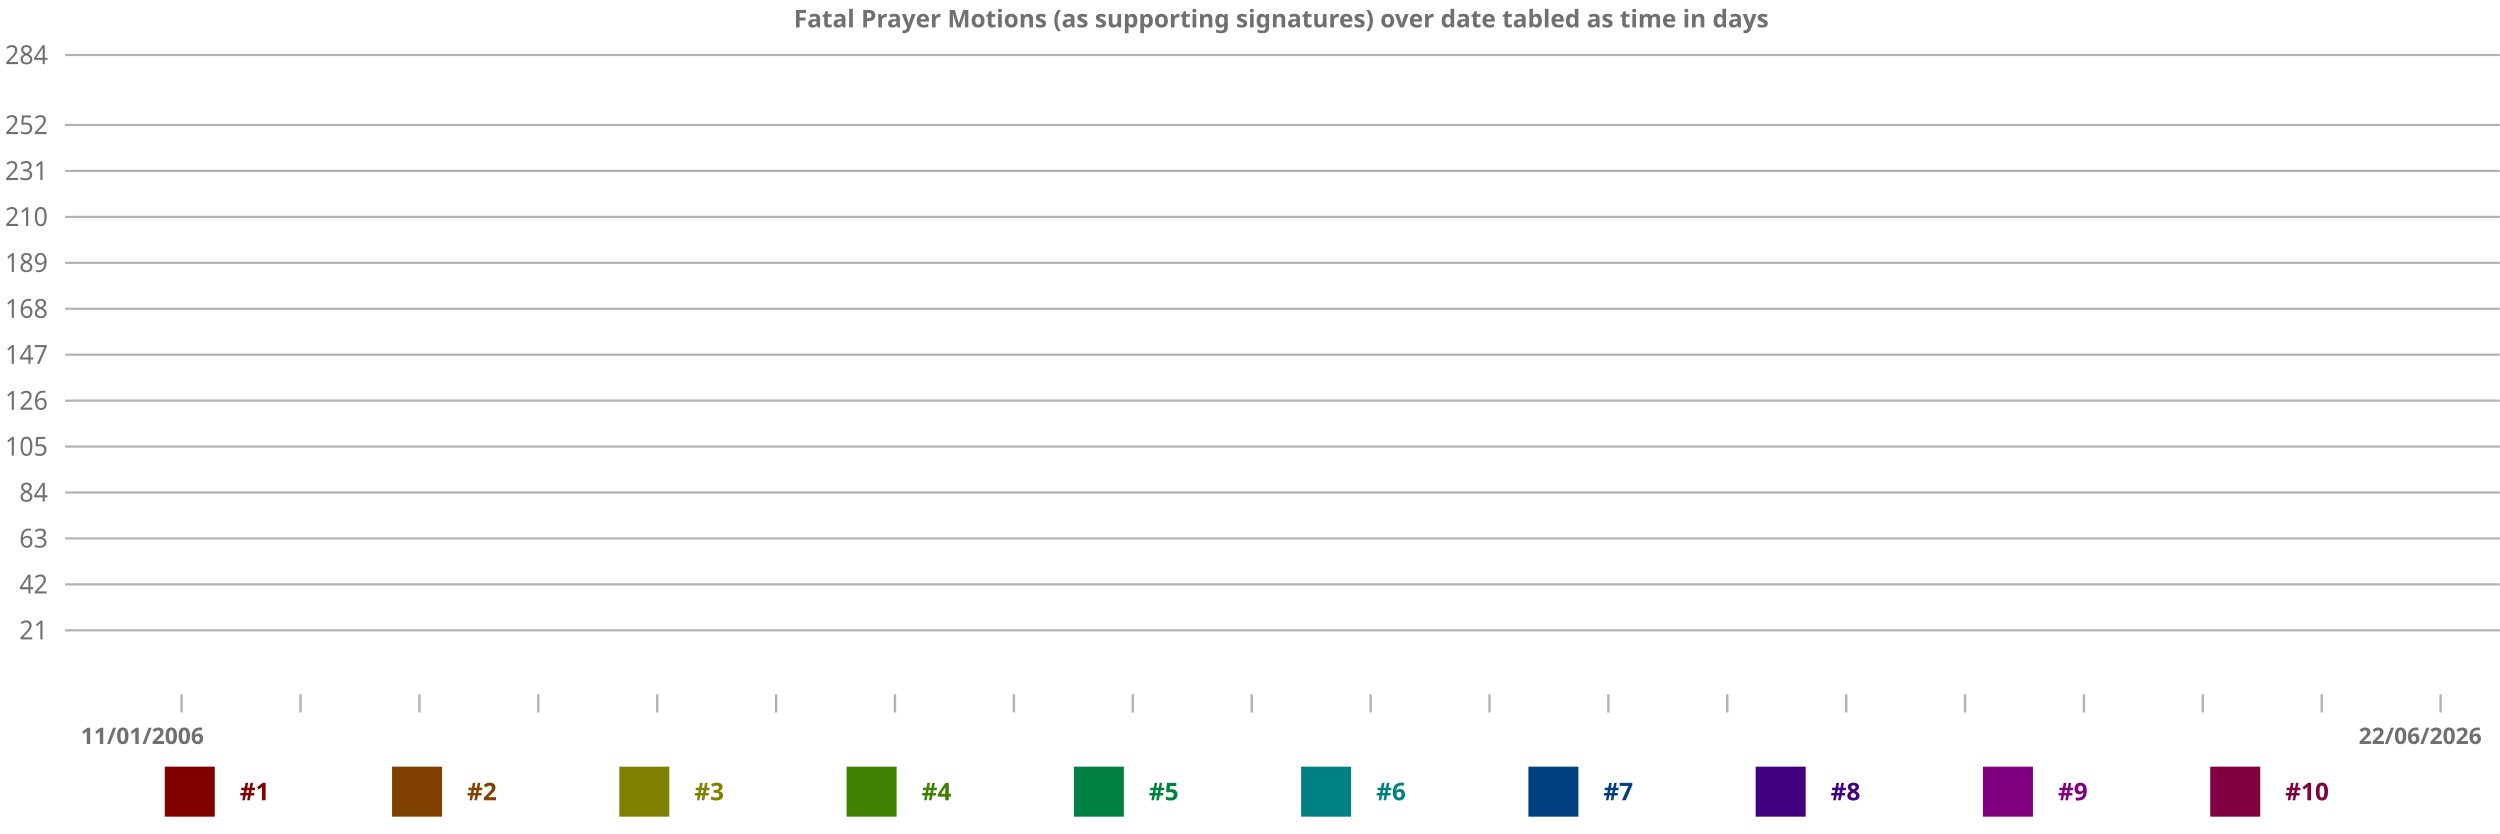
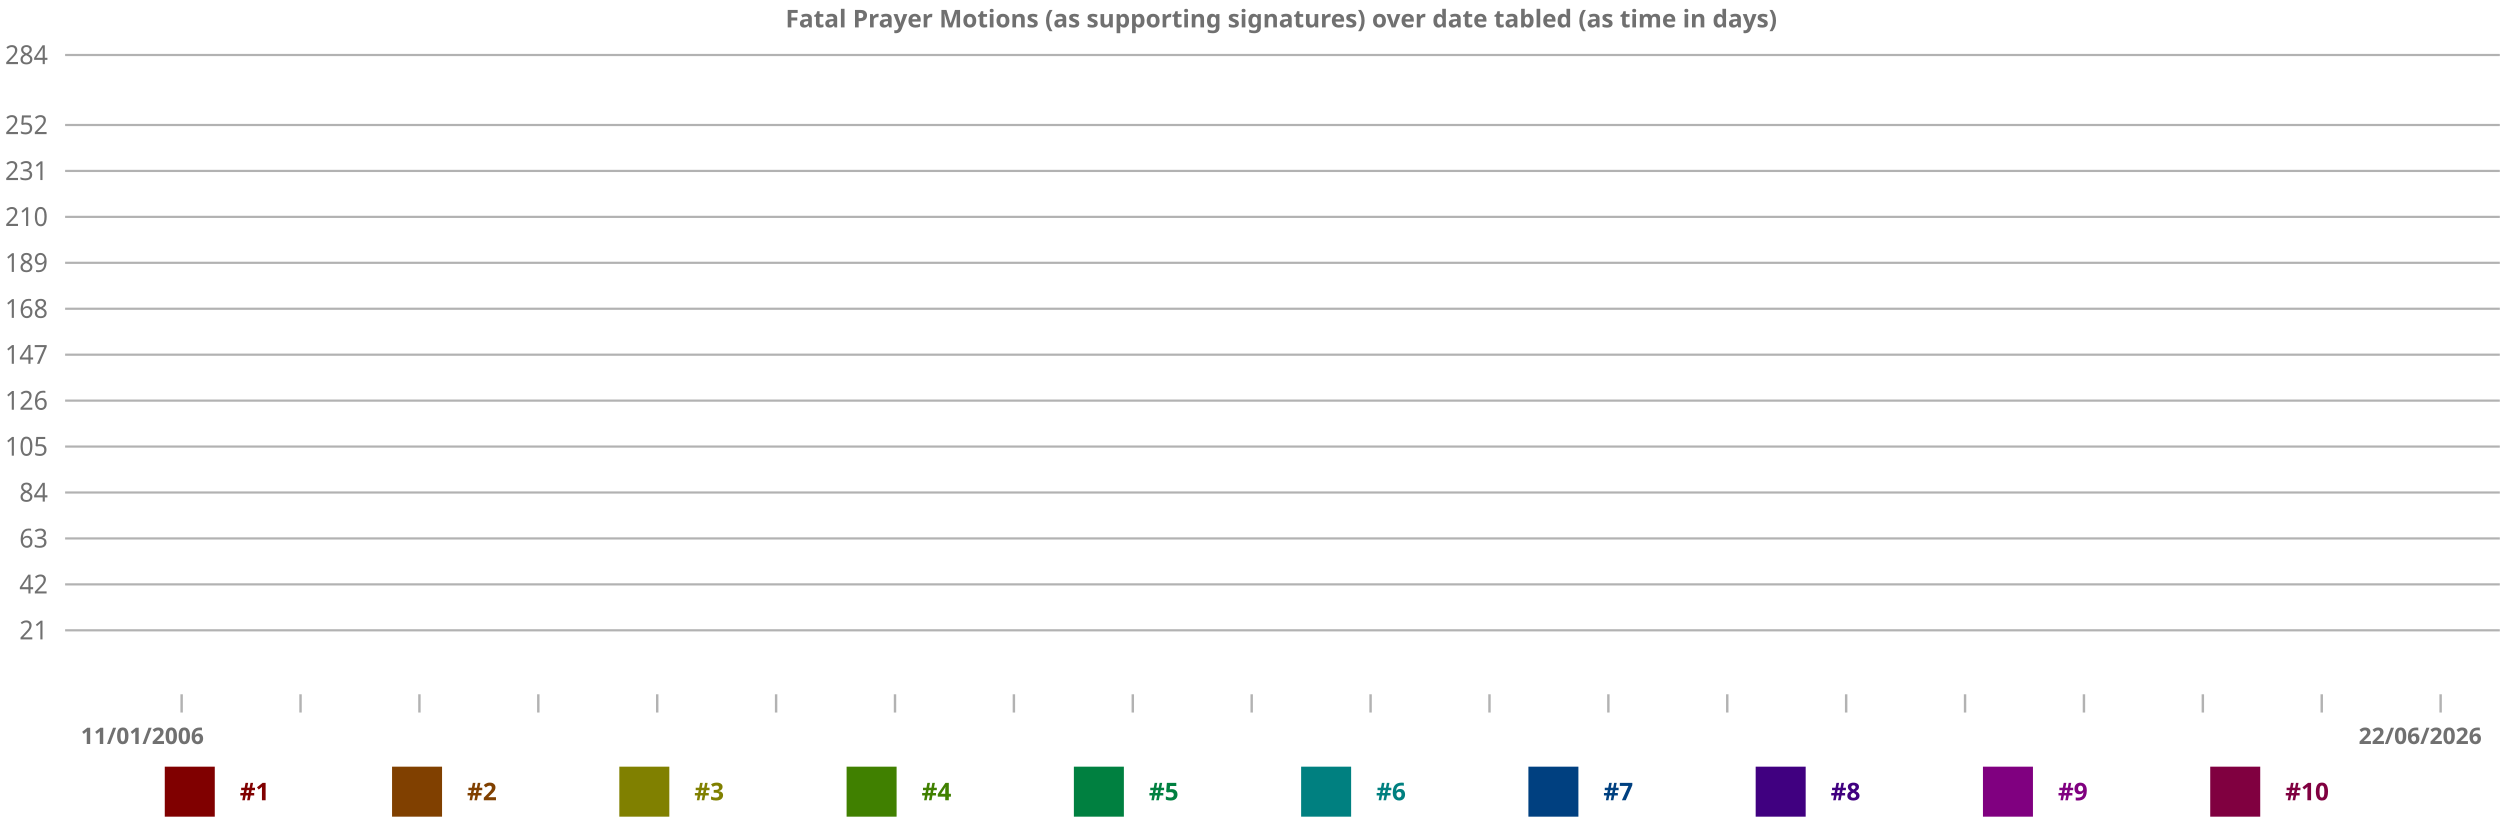
<svg xmlns="http://www.w3.org/2000/svg" height="1024" width="3072">
  <svg>
    <svg height="90%" width="100%">
      <svg height="100%" width="97.5%" x="2.5%">
        <svg height="5%" width="100%">
          <text dominant-baseline="middle" fill="#707070" font-family="sans-serif" font-size="30px" font-weight="bold" text-anchor="middle" x="50%" y="50%">
- Fatal Prayer Motions (as supporting signatures) over date tabled as time in days
+ Fatal Prayer Motions (as supporting signatures) over date tabled (as time in days)
</text>
        </svg>
        <svg height="87.5%" width="100%" y="5%">
          <g transform="scale(1 -1)" transform-origin="center">
            <svg preserveAspectRatio="none" stroke-width="4" viewBox="-8 -8 7483 300">
-               <path d="M0,0 L0,11 L5,10 L19,36 L27,32 L54,42 L68,84 L76,37 L78,8 L97,17 L112,14 L117,14 L152,16 L159,18 L167,15 L271,26 L279,35 L321,28 L335,52 L336,13 L371,18 L383,15 L391,12 L405,10 L406,12 L414,16 L428,12 L434,92 L460,40 L469,11 L477,3 L483,49 L491,15 L510,9 L519,14 L523,57 L532,10 L636,7 L686,15 L727,9 L747,7 L756,3 L775,8 L782,11 L812,32 L813,20 L841,30 L848,7 L852,13 L873,21 L874,23 L882,8 L909,15 L911,34 L999,6 L1000,6 L1001,19 L1006,9 L1009,42 L1029,17 L1030,16 L1042,7 L1049,6 L1057,23 L1058,24 L1065,9 L1069,16 L1072,13 L1097,8 L1100,6 L1107,15 L1112,8 L1126,29 L1140,16 L1153,7 L1160,13 L1174,14 L1175,9 L1196,2 L1220,6 L1259,7 L1265,6 L1266,1 L1280,35 L1286,12 L1370,19 L1373,30 L1386,15 L1393,29 L1407,18 L1412,7 L1434,8 L1455,21 L1462,7 L1476,7 L1482,23 L1490,96 L1506,6 L1524,6 L1538,15 L1610,4 L1707,46 L1735,6 L1770,7 L1786,30 L1875,1 L1891,94 L1897,138 L1904,11 L2065,7 L2099,14 L2115,45 L2141,11 L2143,20 L2190,16 L2198,10 L2267,8 L2310,1 L2469,1 L2471,16 L2473,1 L2513,3 L2567,30 L2589,41 L2602,4 L2603,214 L2604,17 L2619,155 L2631,19 L2681,2 L2687,108 L2731,6 L2898,14 L2928,2 L2948,43 L2970,66 L2994,54 L2995,51 L3011,6 L3107,10 L3214,284 L3242,30 L3243,7 L3250,5 L3263,17 L3291,35 L3317,60 L3352,50 L3466,46 L3477,131 L3533,24 L3572,1 L3575,17 L3578,74 L3618,90 L3625,14 L3627,18 L3646,34 L3647,1 L3652,67 L3710,97 L3722,95 L3743,9 L3745,19 L3788,10 L3799,12 L3890,23 L3925,31 L3939,130 L3954,7 L3960,22 L3976,10 L4017,24 L4044,18 L4058,93 L4060,13 L4065,187 L4066,78 L4072,86 L4081,105 L4087,76 L4095,43 L4096,14 L4116,33 L4179,45 L4187,30 L4199,97 L4205,50 L4206,18 L4312,1 L4327,1 L4410,56 L4411,77 L4424,35 L4431,35 L4447,15 L4452,11 L4453,139 L4480,32 L4487,118 L4488,29 L4535,14 L4549,20 L4627,15 L4670,6 L4689,21 L4725,1 L4761,13 L4765,13 L4768,17 L4773,46 L4780,16 L4793,69 L4796,13 L4814,15 L4830,1 L4838,82 L4936,2 L4941,15 L5181,8 L5227,49 L5258,138 L5262,15 L5290,18 L5292,14 L5305,55 L5306,20 L5354,1 L5480,17 L5500,5 L5536,10 L5545,10 L5549,19 L5551,82 L5577,10 L5615,9 L5698,6 L5727,4 L5734,10 L5787,25 L5788,18 L5844,1 L5913,19 L5922,12 L6020,7 L6034,15 L6167,1 L6209,47 L6222,52 L6230,20 L6251,9 L6273,7 L6377,4 L6391,2 L6397,8 L6509,35 L6529,13 L6644,31 L6645,10 L6648,1 L6678,6 L6809,82 L6860,8 L6888,32 L6935,2 L6972,22 L6984,4 L7057,4 L7096,9 L7105,3 L7111,8 L7121,22 L7131,12 L7215,25 L7313,19 L7334,7 L7362,27 L7398,38 L7406,14 L7427,54 L7446,159 L7447,15 L7467,14 l0,-14 L0,0" fill="none" stroke="#808080" />
+               <path d="M0,0 L0,11 L5,10 L19,36 L27,32 L54,42 L68,84 L76,37 L78,8 L97,17 L112,14 L117,14 L152,16 L159,18 L167,15 L271,26 L279,35 L321,28 L335,52 L336,13 L371,18 L383,15 L391,12 L405,10 L406,12 L414,16 L428,12 L434,92 L460,40 L469,11 L477,3 L483,49 L491,15 L510,9 L519,14 L523,57 L532,10 L636,7 L686,15 L727,9 L747,7 L756,3 L775,8 L782,11 L812,32 L813,20 L841,30 L848,7 L852,13 L873,21 L874,23 L882,8 L909,15 L911,34 L999,6 L1000,6 L1001,19 L1006,9 L1009,42 L1029,17 L1030,16 L1042,7 L1049,6 L1057,23 L1058,24 L1065,9 L1069,16 L1072,13 L1097,8 L1100,6 L1107,15 L1112,8 L1126,29 L1140,16 L1153,7 L1160,13 L1174,14 L1175,9 L1196,2 L1220,6 L1259,7 L1265,6 L1266,1 L1280,35 L1286,12 L1370,19 L1373,30 L1386,15 L1393,29 L1407,18 L1412,7 L1434,8 L1455,21 L1462,7 L1476,7 L1482,23 L1490,96 L1506,6 L1524,6 L1538,15 L1610,4 L1707,46 L1735,6 L1770,7 L1786,30 L1875,1 L1891,94 L1897,138 L1904,11 L2065,7 L2099,14 L2115,45 L2141,11 L2143,20 L2190,16 L2198,10 L2267,8 L2310,1 L2469,1 L2471,16 L2473,1 L2513,3 L2567,30 L2589,41 L2602,4 L2603,214 L2604,17 L2619,155 L2631,19 L2681,2 L2687,108 L2731,6 L2898,14 L2928,2 L2948,43 L2970,66 L2994,54 L2995,51 L3011,6 L3107,10 L3214,284 L3242,30 L3243,7 L3250,5 L3263,17 L3291,35 L3317,60 L3352,50 L3466,46 L3477,131 L3533,24 L3572,1 L3575,17 L3578,74 L3618,90 L3625,14 L3627,18 L3646,34 L3647,1 L3652,67 L3710,97 L3722,95 L3743,9 L3745,19 L3788,10 L3799,12 L3890,23 L3925,31 L3939,130 L3954,7 L3960,22 L3976,10 L4017,24 L4044,18 L4058,93 L4060,13 L4065,187 L4066,78 L4072,86 L4081,105 L4087,76 L4095,43 L4096,14 L4116,33 L4179,45 L4187,30 L4199,97 L4205,50 L4206,18 L4312,1 L4327,1 L4410,56 L4411,77 L4424,35 L4431,35 L4447,15 L4452,11 L4453,139 L4480,32 L4487,118 L4488,29 L4535,14 L4549,20 L4627,15 L4670,6 L4689,21 L4725,1 L4761,13 L4765,13 L4768,17 L4773,46 L4780,16 L4793,69 L4796,13 L4814,15 L4830,1 L4838,82 L4936,2 L4941,15 L5181,8 L5227,49 L5258,138 L5262,15 L5290,18 L5292,14 L5305,55 L5306,20 L5354,1 L5480,17 L5500,5 L5536,10 L5545,10 L5549,19 L5551,82 L5577,10 L5615,9 L5698,6 L5727,4 L5734,10 L5787,25 L5788,18 L5844,1 L5913,19 L5922,12 L6020,7 L6034,15 L6167,1 L6209,47 L6222,52 L6230,20 L6251,9 L6273,7 L6377,4 L6391,2 L6397,8 L6509,35 L6529,13 L6644,31 L6645,10 L6648,1 L6678,6 L6809,82 L6860,8 L6888,32 L6935,2 L6972,22 L6984,4 L7057,4 L7096,9 L7105,3 L7111,8 L7121,22 L7131,12 L7215,25 L7313,19 L7334,7 L7362,27 L7398,38 L7406,14 L7427,54 L7446,161 L7447,15 L7467,14 l0,-14 L0,0" fill="none" stroke="#808080" />
              <path d="M3107,10 L3214,284 L3242,30" fill="none" stroke="#800000" stroke-width="5" />
              <path d="M2602,4 L2603,214 L2604,17" fill="none" stroke="#804000" stroke-width="5" />
              <path d="M4060,13 L4065,187 L4066,78" fill="none" stroke="#808000" stroke-width="5" />
-               <path d="M7427,54 L7446,159 L7447,15" fill="none" stroke="#408000" stroke-width="5" />
+               <path d="M7427,54 L7446,161 L7447,15" fill="none" stroke="#408000" stroke-width="5" />
              <path d="M2604,17 L2619,155 L2631,19" fill="none" stroke="#008040" stroke-width="5" />
              <path d="M4452,11 L4453,139 L4480,32" fill="none" stroke="#008080" stroke-width="5" />
              <path d="M1891,94 L1897,138 L1904,11" fill="none" stroke="#004080" stroke-width="5" />
              <path d="M5227,49 L5258,138 L5262,15" fill="none" stroke="#400080" stroke-width="5" />
              <path d="M3466,46 L3477,131 L3533,24" fill="none" stroke="#800080" stroke-width="5" />
              <path d="M3925,31 L3939,130 L3954,7" fill="none" stroke="#800040" stroke-width="5" />
            </svg>
          </g>
        </svg>
        <svg height="87.5%" preserveAspectRatio="none" viewBox="-8 -8 7483 300" width="100.1%" y="5%">
          <g>
            <path d="M0,263 L7467,263" stroke="#50505070" />
            <path d="M0,242 L7467,242" stroke="#50505070" />
            <path d="M0,221 L7467,221" stroke="#50505070" />
            <path d="M0,200 L7467,200" stroke="#50505070" />
            <path d="M0,179 L7467,179" stroke="#50505070" />
            <path d="M0,158 L7467,158" stroke="#50505070" />
            <path d="M0,137 L7467,137" stroke="#50505070" />
            <path d="M0,116 L7467,116" stroke="#50505070" />
            <path d="M0,95 L7467,95" stroke="#50505070" />
            <path d="M0,74 L7467,74" stroke="#50505070" />
            <path d="M0,53 L7467,53" stroke="#50505070" />
            <path d="M0,32 L7467,32" stroke="#50505070" />
            <path d="M0,0 L7467,0" stroke="#50505070" />
          </g>
        </svg>
        <svg height="2.5%" preserveAspectRatio="none" viewBox="-8 -8 7483 300" width="100%" y="92.5%">
          <g>
            <rect fill="#50505070" height="100%" width="0.1%" x="354" />
            <rect fill="#50505070" height="100%" width="0.1%" x="719" />
            <rect fill="#50505070" height="100%" width="0.1%" x="1084" />
            <rect fill="#50505070" height="100%" width="0.1%" x="1449" />
            <rect fill="#50505070" height="100%" width="0.1%" x="1814" />
            <rect fill="#50505070" height="100%" width="0.1%" x="2179" />
            <rect fill="#50505070" height="100%" width="0.1%" x="2544" />
            <rect fill="#50505070" height="100%" width="0.1%" x="2909" />
            <rect fill="#50505070" height="100%" width="0.1%" x="3274" />
            <rect fill="#50505070" height="100%" width="0.1%" x="3639" />
            <rect fill="#50505070" height="100%" width="0.1%" x="4004" />
            <rect fill="#50505070" height="100%" width="0.1%" x="4369" />
            <rect fill="#50505070" height="100%" width="0.1%" x="4734" />
            <rect fill="#50505070" height="100%" width="0.1%" x="5099" />
            <rect fill="#50505070" height="100%" width="0.1%" x="5464" />
            <rect fill="#50505070" height="100%" width="0.1%" x="5829" />
            <rect fill="#50505070" height="100%" width="0.1%" x="6194" />
            <rect fill="#50505070" height="100%" width="0.1%" x="6559" />
            <rect fill="#50505070" height="100%" width="0.1%" x="6924" />
            <rect fill="#50505070" height="100%" width="0.1%" x="7289" />
          </g>
        </svg>
        <svg height="5%" preserveAspectRatio="none" width="100%" y="95%">
          <text dominant-baseline="middle" fill="#707070" font-family="sans-serif" font-size="28px" font-weight="bold" text-anchor="start" x="0.75%" y="62.5%">
11/01/2006
</text>
          <text dominant-baseline="middle" fill="#707070" font-family="sans-serif" font-size="28px" font-weight="bold" text-anchor="end" x="99.25%" y="62.5%">
22/06/2026
</text>
        </svg>
      </svg>
      <g transform="scale(12.5, 1)">
        <svg height="87.5%" preserveAspectRatio="none" viewBox="-8 -8 300 300" width="2%" x="-0.9%" y="5%">
          <g>
            <text dominant-baseline="middle" fill="#707070" font-family="sans-serif" font-size="12px" text-anchor="end" x="50%" y="263">
21
</text>
            <text dominant-baseline="middle" fill="#707070" font-family="sans-serif" font-size="12px" text-anchor="end" x="50%" y="242">
42
</text>
            <text dominant-baseline="middle" fill="#707070" font-family="sans-serif" font-size="12px" text-anchor="end" x="50%" y="221">
63
</text>
            <text dominant-baseline="middle" fill="#707070" font-family="sans-serif" font-size="12px" text-anchor="end" x="50%" y="200">
84
</text>
            <text dominant-baseline="middle" fill="#707070" font-family="sans-serif" font-size="12px" text-anchor="end" x="50%" y="179">
105
</text>
            <text dominant-baseline="middle" fill="#707070" font-family="sans-serif" font-size="12px" text-anchor="end" x="50%" y="158">
126
</text>
            <text dominant-baseline="middle" fill="#707070" font-family="sans-serif" font-size="12px" text-anchor="end" x="50%" y="137">
147
</text>
            <text dominant-baseline="middle" fill="#707070" font-family="sans-serif" font-size="12px" text-anchor="end" x="50%" y="116">
168
</text>
            <text dominant-baseline="middle" fill="#707070" font-family="sans-serif" font-size="12px" text-anchor="end" x="50%" y="95">
189
</text>
            <text dominant-baseline="middle" fill="#707070" font-family="sans-serif" font-size="12px" text-anchor="end" x="50%" y="74">
210
</text>
            <text dominant-baseline="middle" fill="#707070" font-family="sans-serif" font-size="12px" text-anchor="end" x="50%" y="53">
231
</text>
            <text dominant-baseline="middle" fill="#707070" font-family="sans-serif" font-size="12px" text-anchor="end" x="50%" y="32">
252
</text>
            <text dominant-baseline="middle" fill="#707070" font-family="sans-serif" font-size="12px" text-anchor="end" x="50%" y="0">
284
</text>
          </g>
        </svg>
      </g>
    </svg>
    <svg height="10%" width="100%" y="90%">
      <g>
        <rect fill="#800000" height="60%" width="2%" x="6.591%" y="20%" />
        <text dominant-baseline="middle" fill="#800000" font-family="sans-serif" font-size="30px" font-weight="bold" x="9.591%" y="50%">
#1
</text>
        <rect fill="#804000" height="60%" width="2%" x="15.682%" y="20%" />
        <text dominant-baseline="middle" fill="#804000" font-family="sans-serif" font-size="30px" font-weight="bold" x="18.682%" y="50%">
#2
</text>
        <rect fill="#808000" height="60%" width="2%" x="24.773%" y="20%" />
        <text dominant-baseline="middle" fill="#808000" font-family="sans-serif" font-size="30px" font-weight="bold" x="27.773%" y="50%">
#3
</text>
        <rect fill="#408000" height="60%" width="2%" x="33.864%" y="20%" />
        <text dominant-baseline="middle" fill="#408000" font-family="sans-serif" font-size="30px" font-weight="bold" x="36.864%" y="50%">
#4
</text>
        <rect fill="#008040" height="60%" width="2%" x="42.955%" y="20%" />
        <text dominant-baseline="middle" fill="#008040" font-family="sans-serif" font-size="30px" font-weight="bold" x="45.955%" y="50%">
#5
</text>
        <rect fill="#008080" height="60%" width="2%" x="52.045%" y="20%" />
        <text dominant-baseline="middle" fill="#008080" font-family="sans-serif" font-size="30px" font-weight="bold" x="55.045%" y="50%">
#6
</text>
        <rect fill="#004080" height="60%" width="2%" x="61.136%" y="20%" />
        <text dominant-baseline="middle" fill="#004080" font-family="sans-serif" font-size="30px" font-weight="bold" x="64.136%" y="50%">
#7
</text>
        <rect fill="#400080" height="60%" width="2%" x="70.227%" y="20%" />
        <text dominant-baseline="middle" fill="#400080" font-family="sans-serif" font-size="30px" font-weight="bold" x="73.227%" y="50%">
#8
</text>
        <rect fill="#800080" height="60%" width="2%" x="79.318%" y="20%" />
        <text dominant-baseline="middle" fill="#800080" font-family="sans-serif" font-size="30px" font-weight="bold" x="82.318%" y="50%">
#9
</text>
        <rect fill="#800040" height="60%" width="2%" x="88.409%" y="20%" />
        <text dominant-baseline="middle" fill="#800040" font-family="sans-serif" font-size="30px" font-weight="bold" x="91.409%" y="50%">
#10
</text>
      </g>
    </svg>
  </svg>
</svg>
